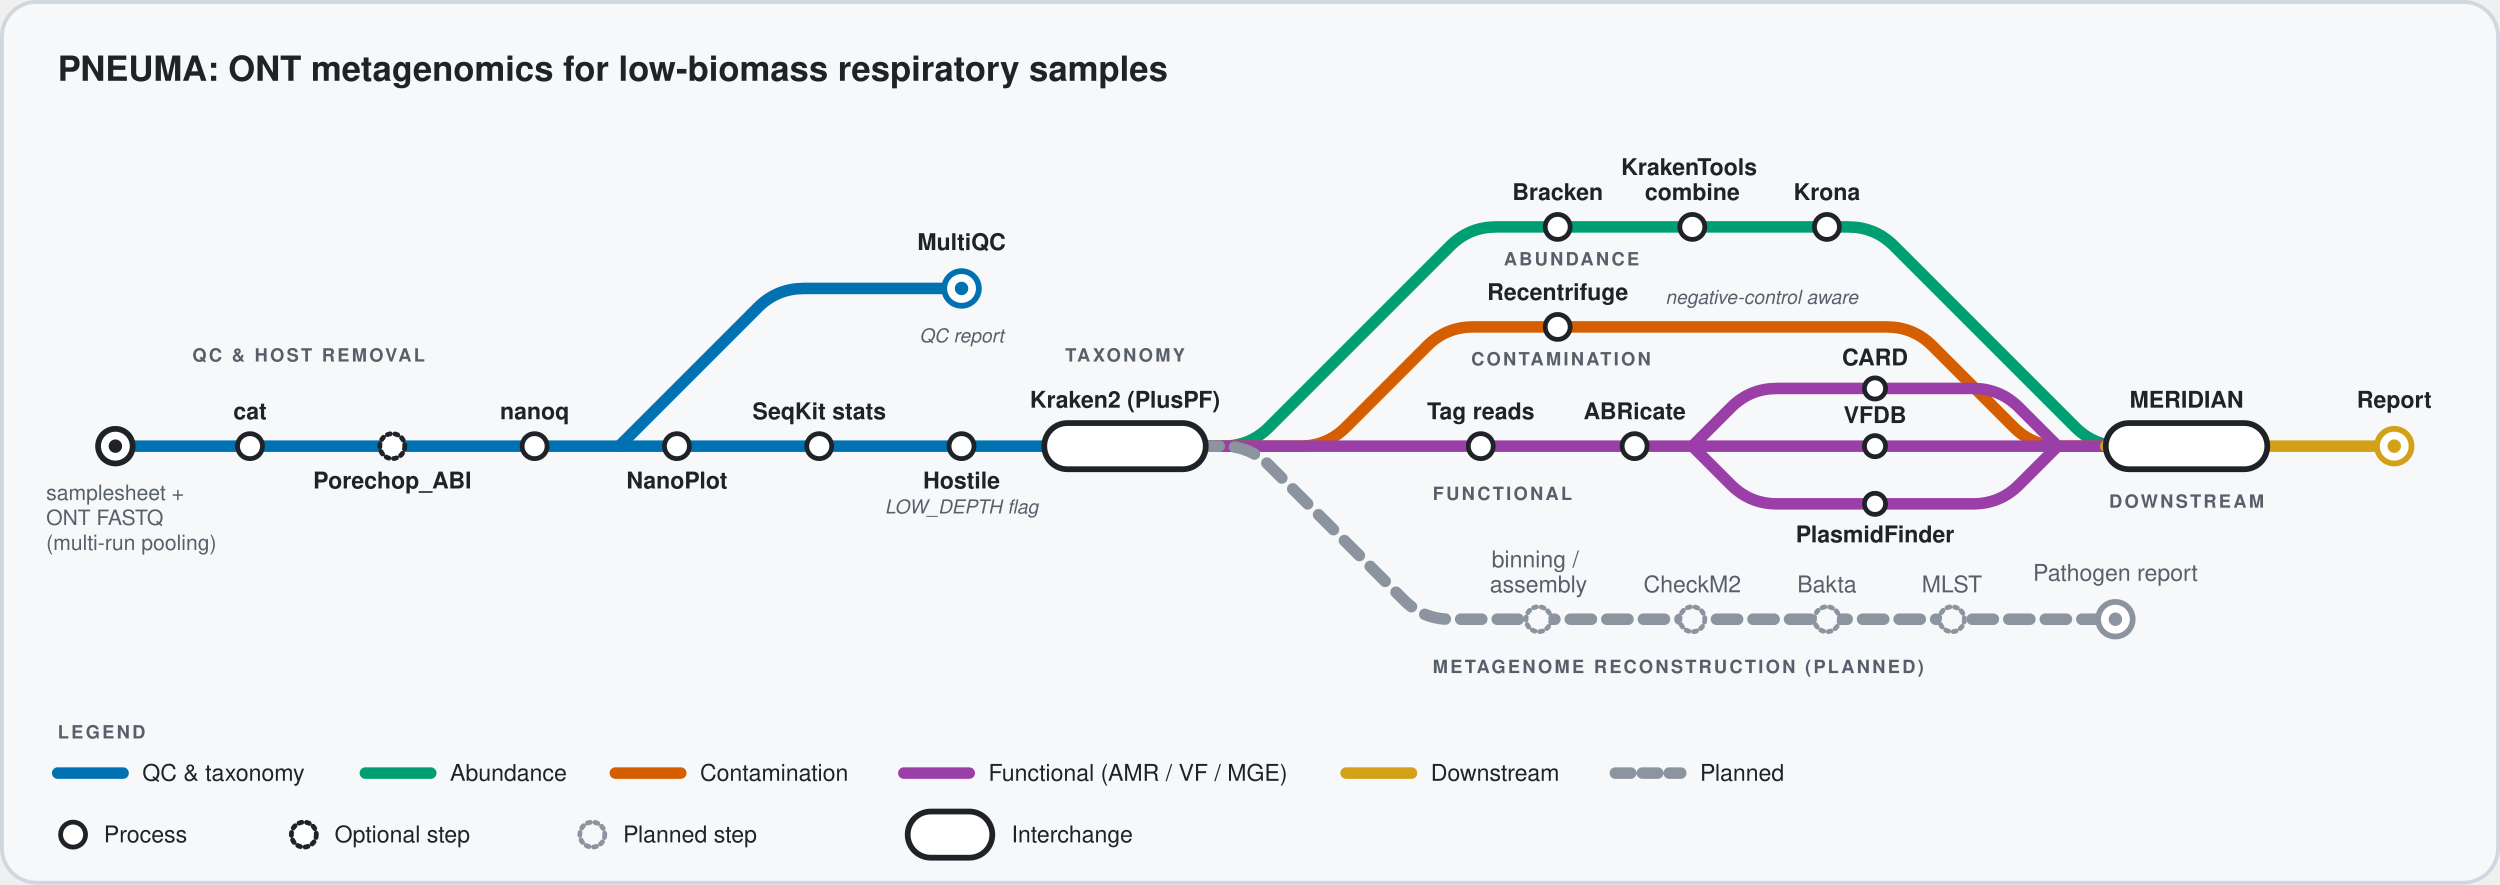
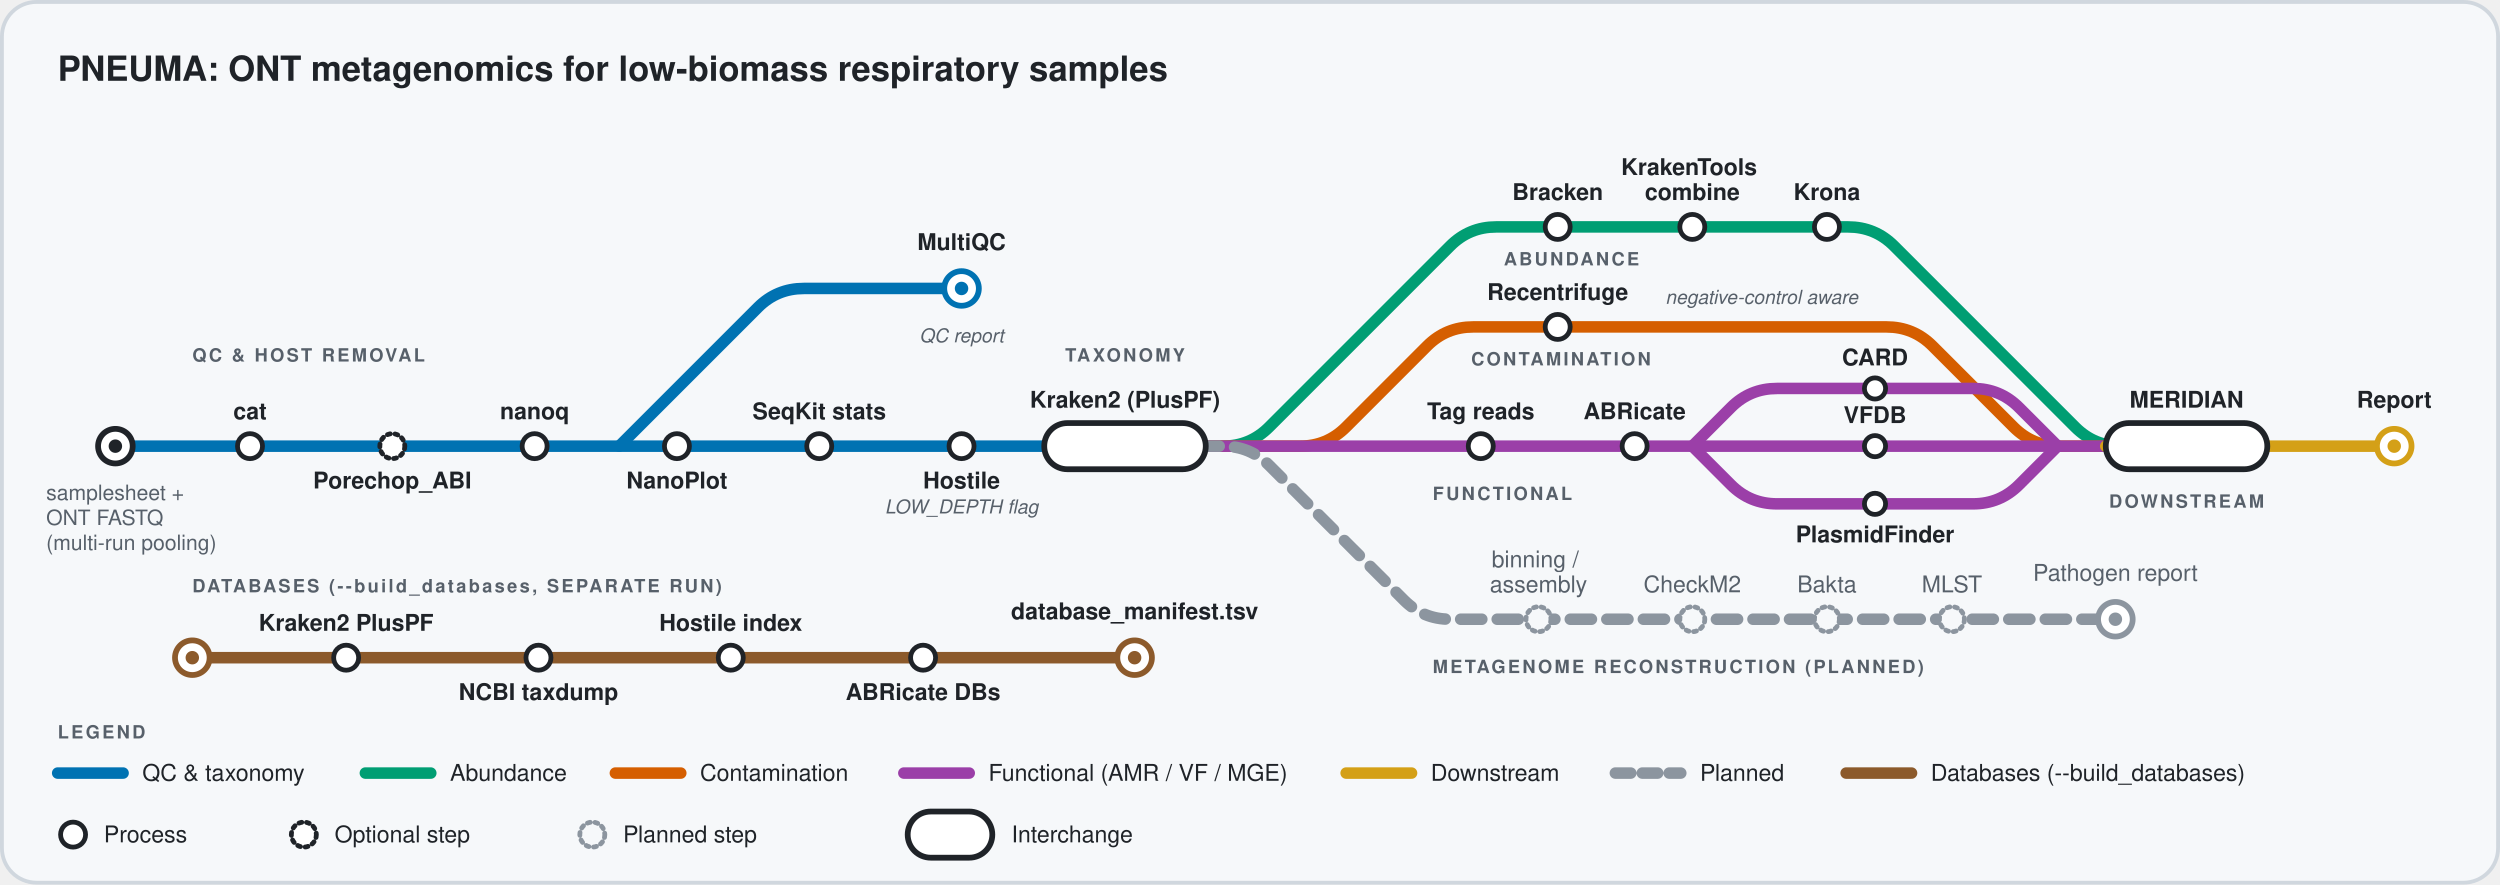
<svg xmlns="http://www.w3.org/2000/svg" viewBox="0 0 1300 460" width="1300" height="460" role="img" font-family="Helvetica, Arial, sans-serif">
  <rect x="1" y="1" width="1298" height="458" rx="18" fill="#f6f8fa" stroke="#d0d7de" stroke-width="2" />
  <text x="30" y="42" text-anchor="start" font-size="18" font-weight="700" fill="#1f2328" stroke="#f6f8fa" stroke-width="3.5" paint-order="stroke" stroke-linejoin="round">
    <tspan x="30" dy="0">PNEUMA: ONT metagenomics for low-biomass respiratory samples</tspan>
  </text>
  <path d="M60 232 L565 232" fill="none" stroke="#0072B2" stroke-width="6" stroke-linecap="round" stroke-linejoin="round" />
  <path d="M585 232 L636.0 232.0 Q650 232 659.9 222.1 L754.1 127.9 Q764 118 778.0 118.0 L961.0 118.0 Q975 118 984.9 127.9 L1079.1 222.1 Q1089 232 1103.0 232.0 L1095 232" fill="none" stroke="#009E73" stroke-width="6" stroke-linecap="round" stroke-linejoin="round" />
  <path d="M585 232 L676.0 232.0 Q690 232 699.9 222.1 L742.1 179.9 Q752 170 766.0 170.0 L981.0 170.0 Q995 170 1004.9 179.9 L1047.1 222.1 Q1057 232 1071.0 232.0 L1095 232" fill="none" stroke="#D55E00" stroke-width="6" stroke-linecap="round" stroke-linejoin="round" />
  <path d="M585 232 L880 232" fill="none" stroke="#9B3FA8" stroke-width="6" stroke-linecap="round" stroke-linejoin="round" />
  <path d="M880 232 L900.1 211.9 Q910 202 924.0 202.0 L1026.0 202.0 Q1040 202 1049.9 211.9 L1070 232" fill="none" stroke="#9B3FA8" stroke-width="6" stroke-linecap="round" stroke-linejoin="round" />
  <path d="M880 232 L900.1 252.1 Q910 262 924.0 262.0 L1026.0 262.0 Q1040 262 1049.9 252.1 L1070 232" fill="none" stroke="#9B3FA8" stroke-width="6" stroke-linecap="round" stroke-linejoin="round" />
  <path d="M880 232 L1056.0 232.0 Q1070 232 1084.0 232.0 L1095 232" fill="none" stroke="#9B3FA8" stroke-width="6" stroke-linecap="round" stroke-linejoin="round" />
  <path d="M322 232 L394.1 159.9 Q404 150 418.0 150.0 L500 150" fill="none" stroke="#0072B2" stroke-width="6" stroke-linecap="round" stroke-linejoin="round" />
  <path d="M1095 232 L1245 232" fill="none" stroke="#D4A017" stroke-width="6" stroke-linecap="round" stroke-linejoin="round" />
+   <path d="M100 342 L590 342" fill="none" stroke="#8C5A2B" stroke-width="6" stroke-linecap="round" stroke-linejoin="round" />
  <path d="M585 232 L636.0 232.0 Q650 232 659.9 241.9 L730.1 312.1 Q740 322 754.0 322.0 L1100 322" fill="none" stroke="#8c959f" stroke-width="6" stroke-linecap="round" stroke-linejoin="round" stroke-dasharray="11 8" />
  <circle cx="130" cy="232" r="6.5" fill="#ffffff" stroke="#1f2328" stroke-width="2.5" />
  <text x="130" y="218" text-anchor="middle" font-size="12" font-weight="700" fill="#1f2328" stroke="#f6f8fa" stroke-width="3.5" paint-order="stroke" stroke-linejoin="round">
    <tspan x="130" dy="0">cat</tspan>
  </text>
  <circle cx="204" cy="232" r="6.5" fill="#ffffff" stroke="#1f2328" stroke-width="2.5" stroke-dasharray="1.5 2.5" stroke-linecap="round" />
  <text x="204" y="254" text-anchor="middle" font-size="12" font-weight="700" fill="#1f2328" stroke="#f6f8fa" stroke-width="3.5" paint-order="stroke" stroke-linejoin="round">
    <tspan x="204" dy="0">Porechop_ABI</tspan>
  </text>
  <circle cx="278" cy="232" r="6.5" fill="#ffffff" stroke="#1f2328" stroke-width="2.5" />
  <text x="278" y="218" text-anchor="middle" font-size="12" font-weight="700" fill="#1f2328" stroke="#f6f8fa" stroke-width="3.5" paint-order="stroke" stroke-linejoin="round">
    <tspan x="278" dy="0">nanoq</tspan>
  </text>
  <circle cx="352" cy="232" r="6.5" fill="#ffffff" stroke="#1f2328" stroke-width="2.5" />
  <text x="352" y="254" text-anchor="middle" font-size="12" font-weight="700" fill="#1f2328" stroke="#f6f8fa" stroke-width="3.5" paint-order="stroke" stroke-linejoin="round">
    <tspan x="352" dy="0">NanoPlot</tspan>
  </text>
  <circle cx="426" cy="232" r="6.5" fill="#ffffff" stroke="#1f2328" stroke-width="2.5" />
  <text x="426" y="218" text-anchor="middle" font-size="12" font-weight="700" fill="#1f2328" stroke="#f6f8fa" stroke-width="3.5" paint-order="stroke" stroke-linejoin="round">
    <tspan x="426" dy="0">SeqKit stats</tspan>
  </text>
  <circle cx="500" cy="232" r="6.5" fill="#ffffff" stroke="#1f2328" stroke-width="2.5" />
  <text x="500" y="254" text-anchor="middle" font-size="12" font-weight="700" fill="#1f2328" stroke="#f6f8fa" stroke-width="3.5" paint-order="stroke" stroke-linejoin="round">
    <tspan x="500" dy="0">Hostile</tspan>
  </text>
  <text x="500" y="267" text-anchor="middle" font-size="10" font-weight="400" fill="#57606a" font-style="italic" stroke="#f6f8fa" stroke-width="3.5" paint-order="stroke" stroke-linejoin="round">
    <tspan x="500" dy="0">LOW_DEPTH flag</tspan>
  </text>
  <text x="100" y="188" text-anchor="start" font-size="9.5" font-weight="700" fill="#57606a" letter-spacing="1.2" stroke="#f6f8fa" stroke-width="3.5" paint-order="stroke" stroke-linejoin="round">
    <tspan x="100" dy="0">QC &amp; HOST REMOVAL</tspan>
  </text>
  <circle cx="500" cy="150" r="9" fill="#ffffff" stroke="#0072B2" stroke-width="3" />
  <circle cx="500" cy="150" r="3.5" fill="#0072B2" />
  <text x="500" y="130" text-anchor="middle" font-size="12" font-weight="700" fill="#1f2328" stroke="#f6f8fa" stroke-width="3.5" paint-order="stroke" stroke-linejoin="round">
    <tspan x="500" dy="0">MultiQC</tspan>
  </text>
  <text x="500" y="178" text-anchor="middle" font-size="10" font-weight="400" fill="#57606a" font-style="italic" stroke="#f6f8fa" stroke-width="3.5" paint-order="stroke" stroke-linejoin="round">
    <tspan x="500" dy="0">QC report</tspan>
  </text>
  <circle cx="60" cy="232" r="9" fill="#ffffff" stroke="#1f2328" stroke-width="3" />
  <circle cx="60" cy="232" r="3.5" fill="#1f2328" />
  <text x="24" y="260" text-anchor="start" font-size="11" font-weight="400" fill="#57606a" stroke="#f6f8fa" stroke-width="3.5" paint-order="stroke" stroke-linejoin="round">
    <tspan x="24" dy="0">samplesheet +</tspan>
    <tspan x="24" dy="13">ONT FASTQ</tspan>
    <tspan x="24" dy="13">(multi-run pooling)</tspan>
  </text>
  <rect x="543" y="220" width="84" height="24" rx="12" fill="#ffffff" stroke="#1f2328" stroke-width="3" />
  <text x="585" y="212" text-anchor="middle" font-size="12" font-weight="700" fill="#1f2328" stroke="#f6f8fa" stroke-width="3.5" paint-order="stroke" stroke-linejoin="round">
    <tspan x="585" dy="0">Kraken2 (PlusPF)</tspan>
  </text>
  <text x="585" y="188" text-anchor="middle" font-size="9.5" font-weight="700" fill="#57606a" letter-spacing="1.2" stroke="#f6f8fa" stroke-width="3.5" paint-order="stroke" stroke-linejoin="round">
    <tspan x="585" dy="0">TAXONOMY</tspan>
  </text>
  <circle cx="810" cy="118" r="6.5" fill="#ffffff" stroke="#1f2328" stroke-width="2.5" />
  <text x="810" y="104" text-anchor="middle" font-size="12" font-weight="700" fill="#1f2328" stroke="#f6f8fa" stroke-width="3.5" paint-order="stroke" stroke-linejoin="round">
    <tspan x="810" dy="0">Bracken</tspan>
  </text>
  <circle cx="880" cy="118" r="6.5" fill="#ffffff" stroke="#1f2328" stroke-width="2.5" />
  <text x="880" y="91" text-anchor="middle" font-size="12" font-weight="700" fill="#1f2328" stroke="#f6f8fa" stroke-width="3.5" paint-order="stroke" stroke-linejoin="round">
    <tspan x="880" dy="0">KrakenTools</tspan>
    <tspan x="880" dy="13">combine</tspan>
  </text>
  <circle cx="950" cy="118" r="6.5" fill="#ffffff" stroke="#1f2328" stroke-width="2.5" />
  <text x="950" y="104" text-anchor="middle" font-size="12" font-weight="700" fill="#1f2328" stroke="#f6f8fa" stroke-width="3.5" paint-order="stroke" stroke-linejoin="round">
    <tspan x="950" dy="0">Krona</tspan>
  </text>
  <text x="782" y="138" text-anchor="start" font-size="9.5" font-weight="700" fill="#57606a" letter-spacing="1.2" stroke="#f6f8fa" stroke-width="3.5" paint-order="stroke" stroke-linejoin="round">
    <tspan x="782" dy="0">ABUNDANCE</tspan>
  </text>
  <circle cx="810" cy="170" r="6.5" fill="#ffffff" stroke="#1f2328" stroke-width="2.5" />
  <text x="810" y="156" text-anchor="middle" font-size="12" font-weight="700" fill="#1f2328" stroke="#f6f8fa" stroke-width="3.5" paint-order="stroke" stroke-linejoin="round">
    <tspan x="810" dy="0">Recentrifuge</tspan>
  </text>
  <text x="866" y="158" text-anchor="start" font-size="10" font-weight="400" fill="#57606a" font-style="italic" stroke="#f6f8fa" stroke-width="3.5" paint-order="stroke" stroke-linejoin="round">
    <tspan x="866" dy="0">negative-control aware</tspan>
  </text>
  <text x="765" y="190" text-anchor="start" font-size="9.5" font-weight="700" fill="#57606a" letter-spacing="1.2" stroke="#f6f8fa" stroke-width="3.5" paint-order="stroke" stroke-linejoin="round">
    <tspan x="765" dy="0">CONTAMINATION</tspan>
  </text>
  <circle cx="770" cy="232" r="6.5" fill="#ffffff" stroke="#1f2328" stroke-width="2.5" />
  <text x="770" y="218" text-anchor="middle" font-size="12" font-weight="700" fill="#1f2328" stroke="#f6f8fa" stroke-width="3.5" paint-order="stroke" stroke-linejoin="round">
    <tspan x="770" dy="0">Tag reads</tspan>
  </text>
  <circle cx="850" cy="232" r="6.5" fill="#ffffff" stroke="#1f2328" stroke-width="2.5" />
  <text x="850" y="218" text-anchor="middle" font-size="12" font-weight="700" fill="#1f2328" stroke="#f6f8fa" stroke-width="3.5" paint-order="stroke" stroke-linejoin="round">
    <tspan x="850" dy="0">ABRicate</tspan>
  </text>
  <circle cx="975" cy="202" r="5.5" fill="#ffffff" stroke="#1f2328" stroke-width="2.5" />
  <text x="975" y="190" text-anchor="middle" font-size="12" font-weight="700" fill="#1f2328" stroke="#f6f8fa" stroke-width="3.5" paint-order="stroke" stroke-linejoin="round">
    <tspan x="975" dy="0">CARD</tspan>
  </text>
  <circle cx="975" cy="232" r="5.5" fill="#ffffff" stroke="#1f2328" stroke-width="2.5" />
  <text x="975" y="220" text-anchor="middle" font-size="12" font-weight="700" fill="#1f2328" stroke="#f6f8fa" stroke-width="3.5" paint-order="stroke" stroke-linejoin="round">
    <tspan x="975" dy="0">VFDB</tspan>
  </text>
  <circle cx="975" cy="262" r="5.5" fill="#ffffff" stroke="#1f2328" stroke-width="2.5" />
  <text x="975" y="282" text-anchor="middle" font-size="12" font-weight="700" fill="#1f2328" stroke="#f6f8fa" stroke-width="3.5" paint-order="stroke" stroke-linejoin="round">
    <tspan x="975" dy="0">PlasmidFinder</tspan>
  </text>
  <text x="745" y="260" text-anchor="start" font-size="9.5" font-weight="700" fill="#57606a" letter-spacing="1.2" stroke="#f6f8fa" stroke-width="3.5" paint-order="stroke" stroke-linejoin="round">
    <tspan x="745" dy="0">FUNCTIONAL</tspan>
  </text>
  <rect x="1095" y="220" width="84" height="24" rx="12" fill="#ffffff" stroke="#1f2328" stroke-width="3" />
  <text x="1137" y="212" text-anchor="middle" font-size="12" font-weight="700" fill="#1f2328" stroke="#f6f8fa" stroke-width="3.5" paint-order="stroke" stroke-linejoin="round">
    <tspan x="1137" dy="0">MERIDIAN</tspan>
  </text>
  <circle cx="1245" cy="232" r="9" fill="#ffffff" stroke="#D4A017" stroke-width="3" />
  <circle cx="1245" cy="232" r="3.5" fill="#D4A017" />
  <text x="1245" y="212" text-anchor="middle" font-size="12" font-weight="700" fill="#1f2328" stroke="#f6f8fa" stroke-width="3.5" paint-order="stroke" stroke-linejoin="round">
    <tspan x="1245" dy="0">Report</tspan>
  </text>
  <text x="1137" y="264" text-anchor="middle" font-size="9.5" font-weight="700" fill="#57606a" letter-spacing="1.2" stroke="#f6f8fa" stroke-width="3.5" paint-order="stroke" stroke-linejoin="round">
    <tspan x="1137" dy="0">DOWNSTREAM</tspan>
  </text>
  <circle cx="800" cy="322" r="6.5" fill="#f6f8fa" stroke="#8c959f" stroke-width="2.5" stroke-dasharray="1.5 2.5" stroke-linecap="round" />
  <text x="800" y="295" text-anchor="middle" font-size="12" font-weight="400" fill="#57606a" stroke="#f6f8fa" stroke-width="3.5" paint-order="stroke" stroke-linejoin="round">
    <tspan x="800" dy="0">binning /</tspan>
    <tspan x="800" dy="13">assembly</tspan>
  </text>
  <circle cx="880" cy="322" r="6.5" fill="#f6f8fa" stroke="#8c959f" stroke-width="2.5" stroke-dasharray="1.5 2.5" stroke-linecap="round" />
  <text x="880" y="308" text-anchor="middle" font-size="12" font-weight="400" fill="#57606a" stroke="#f6f8fa" stroke-width="3.5" paint-order="stroke" stroke-linejoin="round">
    <tspan x="880" dy="0">CheckM2</tspan>
  </text>
  <circle cx="950" cy="322" r="6.5" fill="#f6f8fa" stroke="#8c959f" stroke-width="2.5" stroke-dasharray="1.5 2.5" stroke-linecap="round" />
  <text x="950" y="308" text-anchor="middle" font-size="12" font-weight="400" fill="#57606a" stroke="#f6f8fa" stroke-width="3.5" paint-order="stroke" stroke-linejoin="round">
    <tspan x="950" dy="0">Bakta</tspan>
  </text>
  <circle cx="1015" cy="322" r="6.5" fill="#f6f8fa" stroke="#8c959f" stroke-width="2.5" stroke-dasharray="1.5 2.5" stroke-linecap="round" />
  <text x="1015" y="308" text-anchor="middle" font-size="12" font-weight="400" fill="#57606a" stroke="#f6f8fa" stroke-width="3.5" paint-order="stroke" stroke-linejoin="round">
    <tspan x="1015" dy="0">MLST</tspan>
  </text>
  <circle cx="1100" cy="322" r="9" fill="#ffffff" stroke="#8c959f" stroke-width="3" />
  <circle cx="1100" cy="322" r="3.5" fill="#8c959f" />
  <text x="1100" y="302" text-anchor="middle" font-size="12" font-weight="400" fill="#57606a" stroke="#f6f8fa" stroke-width="3.5" paint-order="stroke" stroke-linejoin="round">
    <tspan x="1100" dy="0">Pathogen report</tspan>
  </text>
  <text x="745" y="350" text-anchor="start" font-size="9.5" font-weight="700" fill="#57606a" letter-spacing="1.2" stroke="#f6f8fa" stroke-width="3.5" paint-order="stroke" stroke-linejoin="round">
    <tspan x="745" dy="0">METAGENOME RECONSTRUCTION (PLANNED)</tspan>
  </text>
+   <circle cx="100" cy="342" r="9" fill="#ffffff" stroke="#8C5A2B" stroke-width="3" />
+   <circle cx="100" cy="342" r="3.5" fill="#8C5A2B" />
+   <circle cx="180" cy="342" r="6.5" fill="#ffffff" stroke="#1f2328" stroke-width="2.5" />
+   <text x="180" y="328" text-anchor="middle" font-size="12" font-weight="700" fill="#1f2328" stroke="#f6f8fa" stroke-width="3.5" paint-order="stroke" stroke-linejoin="round">
+     <tspan x="180" dy="0">Kraken2 PlusPF</tspan>
+   </text>
+   <circle cx="280" cy="342" r="6.5" fill="#ffffff" stroke="#1f2328" stroke-width="2.5" />
+   <text x="280" y="364" text-anchor="middle" font-size="12" font-weight="700" fill="#1f2328" stroke="#f6f8fa" stroke-width="3.5" paint-order="stroke" stroke-linejoin="round">
+     <tspan x="280" dy="0">NCBI taxdump</tspan>
+   </text>
+   <circle cx="380" cy="342" r="6.5" fill="#ffffff" stroke="#1f2328" stroke-width="2.5" />
+   <text x="380" y="328" text-anchor="middle" font-size="12" font-weight="700" fill="#1f2328" stroke="#f6f8fa" stroke-width="3.5" paint-order="stroke" stroke-linejoin="round">
+     <tspan x="380" dy="0">Hostile index</tspan>
+   </text>
+   <circle cx="480" cy="342" r="6.5" fill="#ffffff" stroke="#1f2328" stroke-width="2.5" />
+   <text x="480" y="364" text-anchor="middle" font-size="12" font-weight="700" fill="#1f2328" stroke="#f6f8fa" stroke-width="3.5" paint-order="stroke" stroke-linejoin="round">
+     <tspan x="480" dy="0">ABRicate DBs</tspan>
+   </text>
+   <circle cx="590" cy="342" r="9" fill="#ffffff" stroke="#8C5A2B" stroke-width="3" />
+   <circle cx="590" cy="342" r="3.5" fill="#8C5A2B" />
+   <text x="590" y="322" text-anchor="middle" font-size="12" font-weight="700" fill="#1f2328" stroke="#f6f8fa" stroke-width="3.5" paint-order="stroke" stroke-linejoin="round">
+     <tspan x="590" dy="0">database_manifest.tsv</tspan>
+   </text>
+   <text x="100" y="308" text-anchor="start" font-size="9.5" font-weight="700" fill="#57606a" letter-spacing="1.2" stroke="#f6f8fa" stroke-width="3.5" paint-order="stroke" stroke-linejoin="round">
+     <tspan x="100" dy="0">DATABASES (--build_databases, SEPARATE RUN)</tspan>
+   </text>
  <text x="30" y="384" text-anchor="start" font-size="9.5" font-weight="700" fill="#57606a" letter-spacing="1.2" stroke="#f6f8fa" stroke-width="3.5" paint-order="stroke" stroke-linejoin="round">
    <tspan x="30" dy="0">LEGEND</tspan>
  </text>
  <line x1="30" y1="402" x2="64" y2="402" stroke="#0072B2" stroke-width="6" stroke-linecap="round" />
  <text x="74" y="406" text-anchor="start" font-size="12" font-weight="400" fill="#1f2328" stroke="#f6f8fa" stroke-width="3.5" paint-order="stroke" stroke-linejoin="round">
    <tspan x="74" dy="0">QC &amp; taxonomy</tspan>
  </text>
  <line x1="190" y1="402" x2="224" y2="402" stroke="#009E73" stroke-width="6" stroke-linecap="round" />
  <text x="234" y="406" text-anchor="start" font-size="12" font-weight="400" fill="#1f2328" stroke="#f6f8fa" stroke-width="3.5" paint-order="stroke" stroke-linejoin="round">
    <tspan x="234" dy="0">Abundance</tspan>
  </text>
  <line x1="320" y1="402" x2="354" y2="402" stroke="#D55E00" stroke-width="6" stroke-linecap="round" />
  <text x="364" y="406" text-anchor="start" font-size="12" font-weight="400" fill="#1f2328" stroke="#f6f8fa" stroke-width="3.5" paint-order="stroke" stroke-linejoin="round">
    <tspan x="364" dy="0">Contamination</tspan>
  </text>
  <line x1="470" y1="402" x2="504" y2="402" stroke="#9B3FA8" stroke-width="6" stroke-linecap="round" />
  <text x="514" y="406" text-anchor="start" font-size="12" font-weight="400" fill="#1f2328" stroke="#f6f8fa" stroke-width="3.5" paint-order="stroke" stroke-linejoin="round">
    <tspan x="514" dy="0">Functional (AMR / VF / MGE)</tspan>
  </text>
  <line x1="700" y1="402" x2="734" y2="402" stroke="#D4A017" stroke-width="6" stroke-linecap="round" />
  <text x="744" y="406" text-anchor="start" font-size="12" font-weight="400" fill="#1f2328" stroke="#f6f8fa" stroke-width="3.5" paint-order="stroke" stroke-linejoin="round">
    <tspan x="744" dy="0">Downstream</tspan>
  </text>
  <line x1="840" y1="402" x2="874" y2="402" stroke="#8c959f" stroke-width="6" stroke-linecap="round" stroke-dasharray="8 6" />
  <text x="884" y="406" text-anchor="start" font-size="12" font-weight="400" fill="#1f2328" stroke="#f6f8fa" stroke-width="3.5" paint-order="stroke" stroke-linejoin="round">
    <tspan x="884" dy="0">Planned</tspan>
  </text>
+   <line x1="960" y1="402" x2="994" y2="402" stroke="#8C5A2B" stroke-width="6" stroke-linecap="round" />
+   <text x="1004" y="406" text-anchor="start" font-size="12" font-weight="400" fill="#1f2328" stroke="#f6f8fa" stroke-width="3.5" paint-order="stroke" stroke-linejoin="round">
+     <tspan x="1004" dy="0">Databases (--build_databases)</tspan>
+   </text>
  <circle cx="38" cy="434" r="6.5" fill="#ffffff" stroke="#1f2328" stroke-width="2.5" />
  <text x="54" y="438" text-anchor="start" font-size="12" font-weight="400" fill="#1f2328" stroke="#f6f8fa" stroke-width="3.5" paint-order="stroke" stroke-linejoin="round">
    <tspan x="54" dy="0">Process</tspan>
  </text>
  <circle cx="158" cy="434" r="6.5" fill="#ffffff" stroke="#1f2328" stroke-width="2.5" stroke-dasharray="1.5 2.5" stroke-linecap="round" />
  <text x="174" y="438" text-anchor="start" font-size="12" font-weight="400" fill="#1f2328" stroke="#f6f8fa" stroke-width="3.5" paint-order="stroke" stroke-linejoin="round">
    <tspan x="174" dy="0">Optional step</tspan>
  </text>
  <circle cx="308" cy="434" r="6.5" fill="#f6f8fa" stroke="#8c959f" stroke-width="2.5" stroke-dasharray="1.5 2.5" stroke-linecap="round" />
  <text x="324" y="438" text-anchor="start" font-size="12" font-weight="400" fill="#1f2328" stroke="#f6f8fa" stroke-width="3.5" paint-order="stroke" stroke-linejoin="round">
    <tspan x="324" dy="0">Planned step</tspan>
  </text>
  <rect x="472" y="422" width="44" height="24" rx="12" fill="#ffffff" stroke="#1f2328" stroke-width="3" />
  <text x="526" y="438" text-anchor="start" font-size="12" font-weight="400" fill="#1f2328" stroke="#f6f8fa" stroke-width="3.5" paint-order="stroke" stroke-linejoin="round">
    <tspan x="526" dy="0">Interchange</tspan>
  </text>
</svg>
